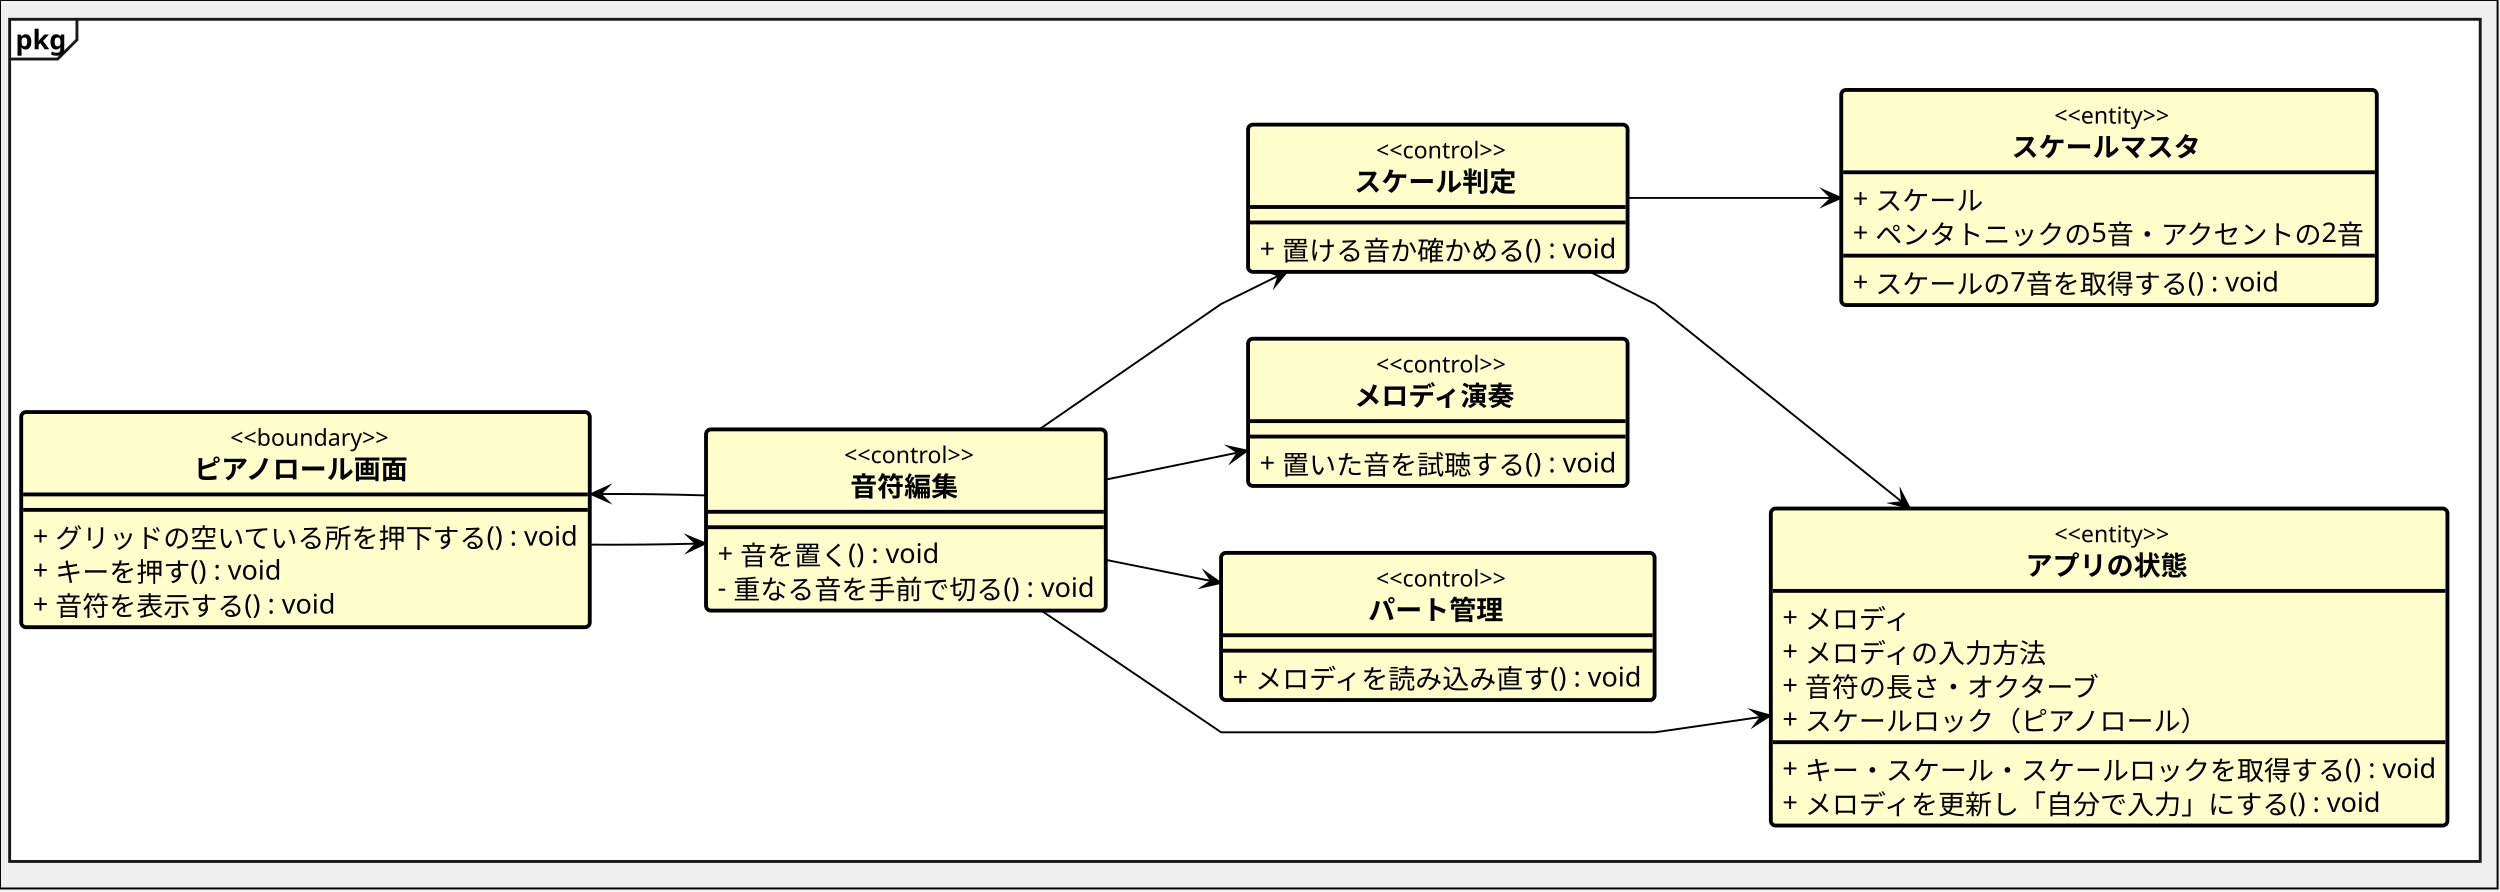
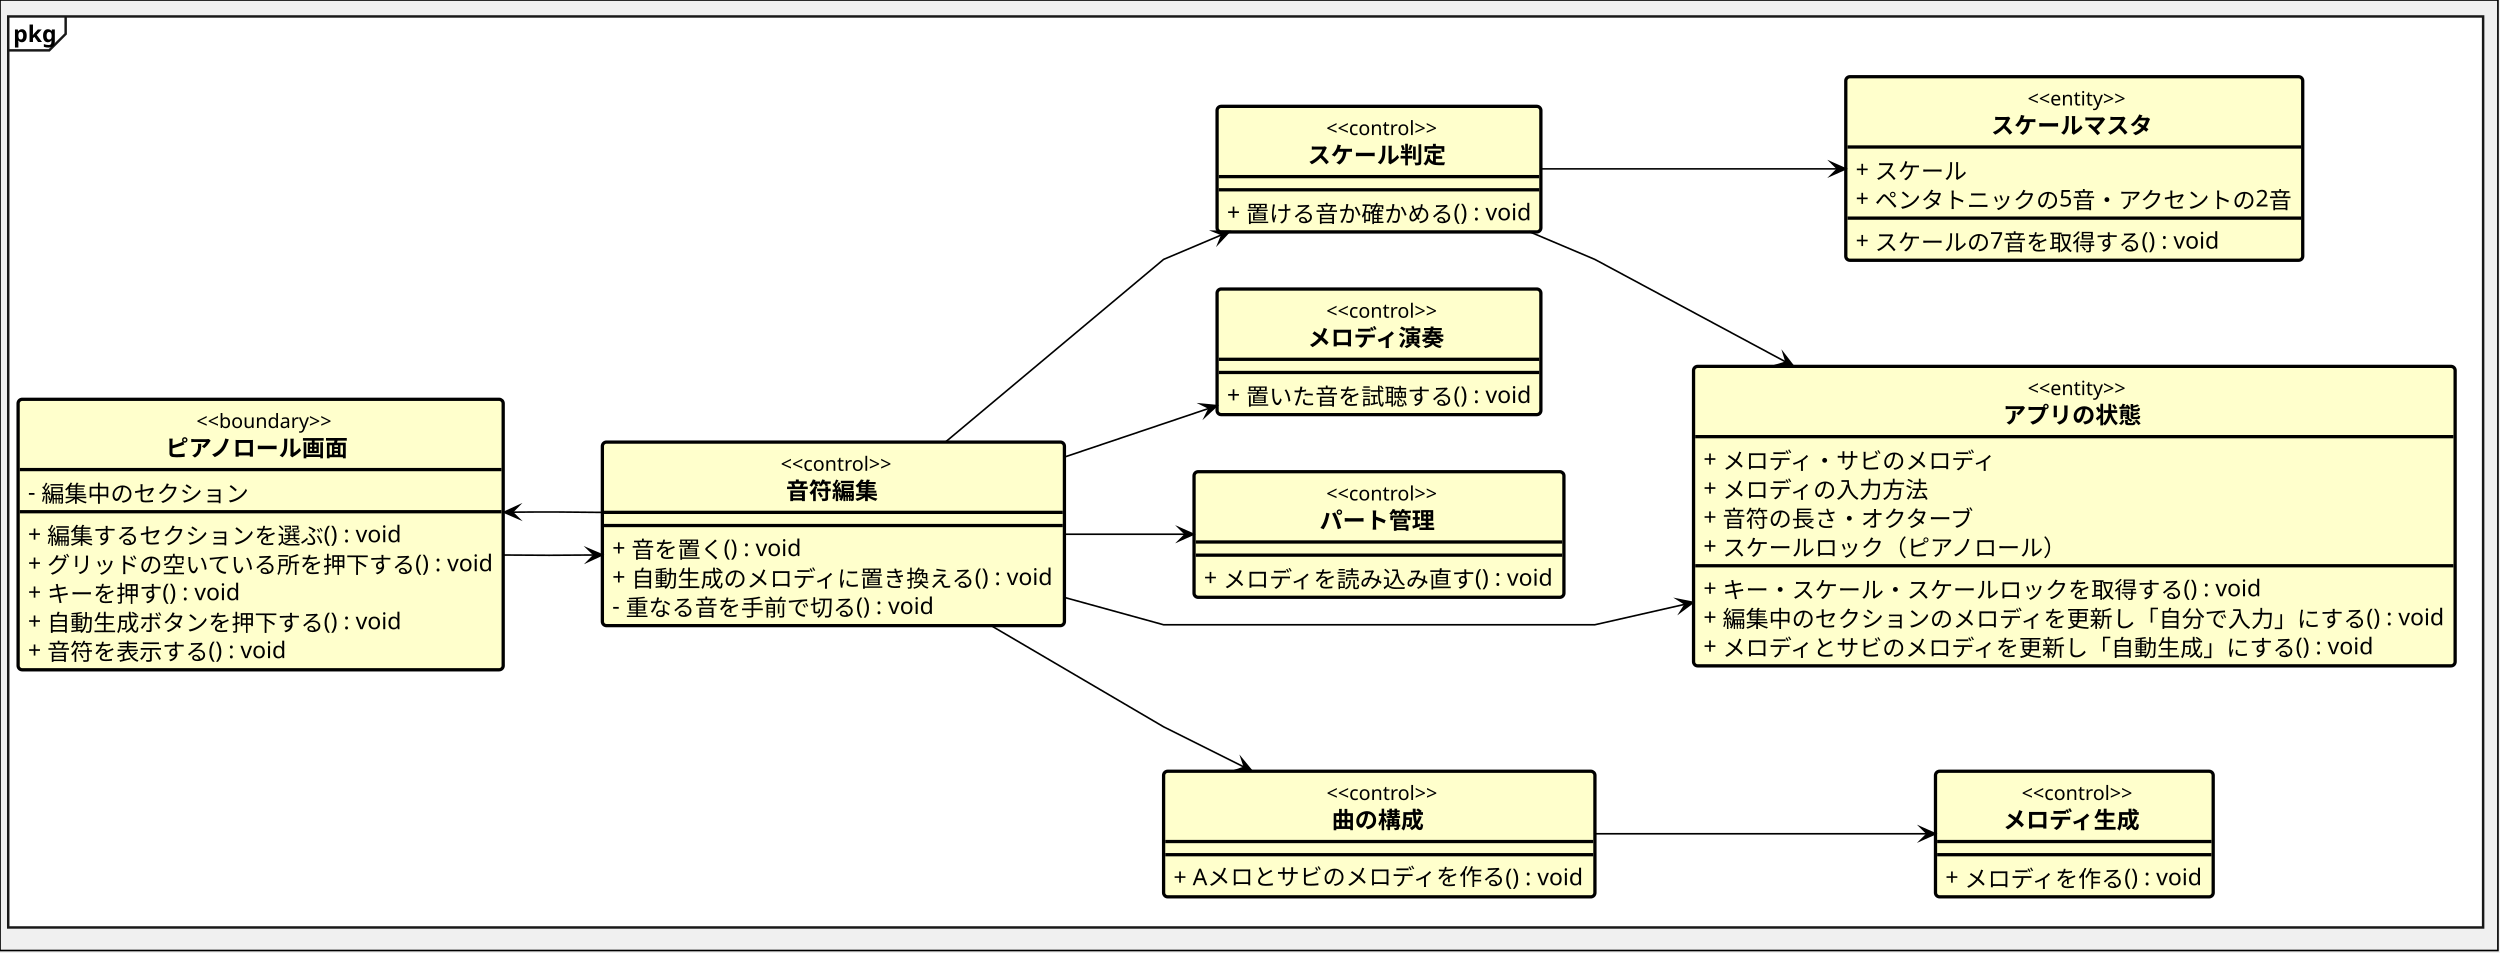
- <svg xmlns="http://www.w3.org/2000/svg" version="1.1" data-diagram-type="CLASS" style="width:1296px;height:462px;background:#FFFFFF;" width="1296px" height="462px" viewBox="0 0 1296 462" zoomAndPan="magnify" preserveAspectRatio="none" contentStyleType="text/css">
+ <svg xmlns="http://www.w3.org/2000/svg" version="1.1" data-diagram-type="CLASS" style="width:1519px;height:579px;background:#FFFFFF;" width="1519px" height="579px" viewBox="0 0 1519 579" zoomAndPan="magnify" preserveAspectRatio="none" contentStyleType="text/css">
  <defs />
  <g font-family="sans-serif" lengthAdjust="spacing">
-     <rect x="0" y="0" width="1294.741" height="460.578" fill="none" style="stroke:#000;stroke-width:1;" />
-     <rect x="5" y="10" width="1280.741" height="436.578" fill="#FFF" style="stroke:#181818;stroke-width:1.5;" />
+     <rect x="0" y="0" width="1517.741" height="577.531" fill="none" style="stroke:#000;stroke-width:1;" />
+     <rect x="5" y="10" width="1503.741" height="553.531" fill="#FFF" style="stroke:#181818;stroke-width:1.5;" />
    <path d="M39.89,10 L39.89,20.609 L29.89,30.609 L5,30.609" style="stroke:#181818;stroke-width:1.5;" fill="none" />
    <text x="8" y="25.533" fill="#000" font-size="14" textLength="24.89" font-weight="700">pkg</text>
    <g class="entity" data-qualified-name="B1" id="ent0001" data-source-line="4">
-       <rect x="11" y="213.609" width="294.741" height="111.531" fill="#FFC" style="stroke:#000;stroke-width:2;" rx="2.5" ry="2.5" />
-       <text x="119.335" y="231.066" fill="#000" font-size="12" textLength="78.07">&lt;&lt;boundary&gt;&gt;</text>
-       <text x="100.621" y="248.236" fill="#000" font-size="14" textLength="115.5" font-weight="700">ピアノロール画面</text>
-       <line x1="12" y1="256.313" x2="304.741" y2="256.313" style="stroke:#000;stroke-width:2;" />
-       <line x1="12" y1="264.313" x2="304.741" y2="264.313" style="stroke:#000;stroke-width:2;" />
-       <text x="17" y="282.846" fill="#000" font-size="14" textLength="282.741">+ グリッドの空いている所を押下する() : void</text>
-       <text x="17" y="300.455" fill="#000" font-size="14" textLength="128.741">+ キーを押す() : void</text>
-       <text x="17" y="318.064" fill="#000" font-size="14" textLength="156.741">+ 音符を表示する() : void</text>
+       <rect x="11" y="242.609" width="294.741" height="164.359" fill="#FFC" style="stroke:#000;stroke-width:2;" rx="2.5" ry="2.5" />
+       <text x="119.335" y="260.066" fill="#000" font-size="12" textLength="78.07">&lt;&lt;boundary&gt;&gt;</text>
+       <text x="100.621" y="277.236" fill="#000" font-size="14" textLength="115.5" font-weight="700">ピアノロール画面</text>
+       <line x1="12" y1="285.313" x2="304.741" y2="285.313" style="stroke:#000;stroke-width:2;" />
+       <text x="17" y="303.846" fill="#000" font-size="14" textLength="134.552">- 編集中のセクション</text>
+       <line x1="12" y1="310.922" x2="304.741" y2="310.922" style="stroke:#000;stroke-width:2;" />
+       <text x="17" y="329.455" fill="#000" font-size="14" textLength="226.741">+ 編集するセクションを選ぶ() : void</text>
+       <text x="17" y="347.064" fill="#000" font-size="14" textLength="282.741">+ グリッドの空いている所を押下する() : void</text>
+       <text x="17" y="364.674" fill="#000" font-size="14" textLength="128.741">+ キーを押す() : void</text>
+       <text x="17" y="382.283" fill="#000" font-size="14" textLength="226.741">+ 自動生成ボタンを押下する() : void</text>
+       <text x="17" y="399.893" fill="#000" font-size="14" textLength="156.741">+ 音符を表示する() : void</text>
    </g>
-     <g class="entity" data-qualified-name="C1" id="ent0002" data-source-line="9">
-       <rect x="366" y="222.609" width="207.228" height="93.922" fill="#FFC" style="stroke:#000;stroke-width:2;" rx="2.5" ry="2.5" />
-       <text x="437.589" y="240.066" fill="#000" font-size="12" textLength="64.049">&lt;&lt;control&gt;&gt;</text>
-       <text x="440.739" y="257.236" fill="#000" font-size="14" textLength="57.75" font-weight="700">音符編集</text>
-       <line x1="367" y1="265.313" x2="572.228" y2="265.313" style="stroke:#000;stroke-width:2;" />
-       <line x1="367" y1="273.313" x2="572.228" y2="273.313" style="stroke:#000;stroke-width:2;" />
-       <text x="372" y="291.846" fill="#000" font-size="14" textLength="114.741">+ 音を置く() : void</text>
-       <text x="372" y="309.455" fill="#000" font-size="14" textLength="195.228">- 重なる音を手前で切る() : void</text>
+     <g class="entity" data-qualified-name="C1" id="ent0002" data-source-line="12">
+       <rect x="366" y="268.609" width="280.741" height="111.531" fill="#FFC" style="stroke:#000;stroke-width:2;" rx="2.5" ry="2.5" />
+       <text x="474.346" y="286.066" fill="#000" font-size="12" textLength="64.049">&lt;&lt;control&gt;&gt;</text>
+       <text x="477.496" y="303.236" fill="#000" font-size="14" textLength="57.75" font-weight="700">音符編集</text>
+       <line x1="367" y1="311.313" x2="645.741" y2="311.313" style="stroke:#000;stroke-width:2;" />
+       <line x1="367" y1="319.313" x2="645.741" y2="319.313" style="stroke:#000;stroke-width:2;" />
+       <text x="372" y="337.846" fill="#000" font-size="14" textLength="114.741">+ 音を置く() : void</text>
+       <text x="372" y="355.455" fill="#000" font-size="14" textLength="268.741">+ 自動生成のメロディに置き換える() : void</text>
+       <text x="372" y="373.064" fill="#000" font-size="14" textLength="195.228">- 重なる音を手前で切る() : void</text>
    </g>
-     <g class="entity" data-qualified-name="C2" id="ent0003" data-source-line="13">
-       <rect x="647" y="64.609" width="196.741" height="76.313" fill="#FFC" style="stroke:#000;stroke-width:2;" rx="2.5" ry="2.5" />
-       <text x="713.346" y="82.066" fill="#000" font-size="12" textLength="64.049">&lt;&lt;control&gt;&gt;</text>
-       <text x="702.058" y="99.236" fill="#000" font-size="14" textLength="86.625" font-weight="700">スケール判定</text>
-       <line x1="648" y1="107.313" x2="842.741" y2="107.313" style="stroke:#000;stroke-width:2;" />
-       <line x1="648" y1="115.313" x2="842.741" y2="115.313" style="stroke:#000;stroke-width:2;" />
-       <text x="653" y="133.846" fill="#000" font-size="14" textLength="184.741">+ 置ける音か確かめる() : void</text>
+     <g class="entity" data-qualified-name="C2" id="ent0003" data-source-line="17">
+       <rect x="739.5" y="64.609" width="196.741" height="76.313" fill="#FFC" style="stroke:#000;stroke-width:2;" rx="2.5" ry="2.5" />
+       <text x="805.846" y="82.066" fill="#000" font-size="12" textLength="64.049">&lt;&lt;control&gt;&gt;</text>
+       <text x="794.558" y="99.236" fill="#000" font-size="14" textLength="86.625" font-weight="700">スケール判定</text>
+       <line x1="740.5" y1="107.313" x2="935.241" y2="107.313" style="stroke:#000;stroke-width:2;" />
+       <line x1="740.5" y1="115.313" x2="935.241" y2="115.313" style="stroke:#000;stroke-width:2;" />
+       <text x="745.5" y="133.846" fill="#000" font-size="14" textLength="184.741">+ 置ける音か確かめる() : void</text>
    </g>
-     <g class="entity" data-qualified-name="C3" id="ent0004" data-source-line="16">
-       <rect x="647" y="175.609" width="196.741" height="76.313" fill="#FFC" style="stroke:#000;stroke-width:2;" rx="2.5" ry="2.5" />
-       <text x="713.346" y="193.066" fill="#000" font-size="12" textLength="64.049">&lt;&lt;control&gt;&gt;</text>
-       <text x="702.058" y="210.236" fill="#000" font-size="14" textLength="86.625" font-weight="700">メロディ演奏</text>
-       <line x1="648" y1="218.313" x2="842.741" y2="218.313" style="stroke:#000;stroke-width:2;" />
-       <line x1="648" y1="226.313" x2="842.741" y2="226.313" style="stroke:#000;stroke-width:2;" />
-       <text x="653" y="244.846" fill="#000" font-size="14" textLength="184.741">+ 置いた音を試聴する() : void</text>
+     <g class="entity" data-qualified-name="C3" id="ent0004" data-source-line="20">
+       <rect x="739.5" y="175.609" width="196.741" height="76.313" fill="#FFC" style="stroke:#000;stroke-width:2;" rx="2.5" ry="2.5" />
+       <text x="805.846" y="193.066" fill="#000" font-size="12" textLength="64.049">&lt;&lt;control&gt;&gt;</text>
+       <text x="794.558" y="210.236" fill="#000" font-size="14" textLength="86.625" font-weight="700">メロディ演奏</text>
+       <line x1="740.5" y1="218.313" x2="935.241" y2="218.313" style="stroke:#000;stroke-width:2;" />
+       <line x1="740.5" y1="226.313" x2="935.241" y2="226.313" style="stroke:#000;stroke-width:2;" />
+       <text x="745.5" y="244.846" fill="#000" font-size="14" textLength="184.741">+ 置いた音を試聴する() : void</text>
    </g>
-     <g class="entity" data-qualified-name="C4" id="ent0005" data-source-line="19">
-       <rect x="633" y="286.609" width="224.741" height="76.313" fill="#FFC" style="stroke:#000;stroke-width:2;" rx="2.5" ry="2.5" />
-       <text x="713.346" y="304.066" fill="#000" font-size="12" textLength="64.049">&lt;&lt;control&gt;&gt;</text>
-       <text x="709.277" y="321.236" fill="#000" font-size="14" textLength="72.188" font-weight="700">パート管理</text>
-       <line x1="634" y1="329.313" x2="856.741" y2="329.313" style="stroke:#000;stroke-width:2;" />
-       <line x1="634" y1="337.313" x2="856.741" y2="337.313" style="stroke:#000;stroke-width:2;" />
-       <text x="639" y="355.846" fill="#000" font-size="14" textLength="212.741">+ メロディを読み込み直す() : void</text>
+     <g class="entity" data-qualified-name="C4" id="ent0005" data-source-line="23">
+       <rect x="725.5" y="286.609" width="224.741" height="76.313" fill="#FFC" style="stroke:#000;stroke-width:2;" rx="2.5" ry="2.5" />
+       <text x="805.846" y="304.066" fill="#000" font-size="12" textLength="64.049">&lt;&lt;control&gt;&gt;</text>
+       <text x="801.777" y="321.236" fill="#000" font-size="14" textLength="72.188" font-weight="700">パート管理</text>
+       <line x1="726.5" y1="329.313" x2="949.241" y2="329.313" style="stroke:#000;stroke-width:2;" />
+       <line x1="726.5" y1="337.313" x2="949.241" y2="337.313" style="stroke:#000;stroke-width:2;" />
+       <text x="731.5" y="355.846" fill="#000" font-size="14" textLength="212.741">+ メロディを読み込み直す() : void</text>
    </g>
-     <g class="entity" data-qualified-name="E1" id="ent0006" data-source-line="22">
-       <rect x="918" y="263.609" width="350.741" height="164.359" fill="#FFC" style="stroke:#000;stroke-width:2;" rx="2.5" ry="2.5" />
-       <text x="1065.014" y="281.066" fill="#000" font-size="12" textLength="56.713">&lt;&lt;entity&gt;&gt;</text>
-       <text x="1050.058" y="298.236" fill="#000" font-size="14" textLength="86.625" font-weight="700">アプリの状態</text>
-       <line x1="919" y1="306.313" x2="1267.741" y2="306.313" style="stroke:#000;stroke-width:2;" />
-       <text x="924" y="324.846" fill="#000" font-size="14" textLength="68.065">+ メロディ</text>
-       <text x="924" y="342.455" fill="#000" font-size="14" textLength="138.065">+ メロディの入力方法</text>
-       <text x="924" y="360.064" fill="#000" font-size="14" textLength="166.065">+ 音符の長さ・オクターブ</text>
-       <text x="924" y="377.674" fill="#000" font-size="14" textLength="222.065">+ スケールロック（ピアノロール）</text>
-       <line x1="919" y1="384.75" x2="1267.741" y2="384.75" style="stroke:#000;stroke-width:2;" />
-       <text x="924" y="403.283" fill="#000" font-size="14" textLength="338.741">+ キー・スケール・スケールロックを取得する() : void</text>
-       <text x="924" y="420.893" fill="#000" font-size="14" textLength="310.741">+ メロディを更新し「自分で入力」にする() : void</text>
+     <g class="entity" data-qualified-name="C5" id="ent0006" data-source-line="26">
+       <rect x="707" y="468.609" width="262.079" height="76.313" fill="#FFC" style="stroke:#000;stroke-width:2;" rx="2.5" ry="2.5" />
+       <text x="806.015" y="486.066" fill="#000" font-size="12" textLength="64.049">&lt;&lt;control&gt;&gt;</text>
+       <text x="809.165" y="503.236" fill="#000" font-size="14" textLength="57.75" font-weight="700">曲の構成</text>
+       <line x1="708" y1="511.313" x2="968.079" y2="511.313" style="stroke:#000;stroke-width:2;" />
+       <line x1="708" y1="519.313" x2="968.079" y2="519.313" style="stroke:#000;stroke-width:2;" />
+       <text x="713" y="537.846" fill="#000" font-size="14" textLength="250.079">+ Aメロとサビのメロディを作る() : void</text>
    </g>
-     <g class="entity" data-qualified-name="E2" id="ent0007" data-source-line="30">
-       <rect x="954.5" y="46.609" width="277.638" height="111.531" fill="#FFC" style="stroke:#000;stroke-width:2;" rx="2.5" ry="2.5" />
-       <text x="1064.962" y="64.066" fill="#000" font-size="12" textLength="56.713">&lt;&lt;entity&gt;&gt;</text>
-       <text x="1042.788" y="81.236" fill="#000" font-size="14" textLength="101.063" font-weight="700">スケールマスタ</text>
-       <line x1="955.5" y1="89.313" x2="1231.138" y2="89.313" style="stroke:#000;stroke-width:2;" />
-       <text x="960.5" y="107.846" fill="#000" font-size="14" textLength="68.065">+ スケール</text>
-       <text x="960.5" y="125.455" fill="#000" font-size="14" textLength="265.638">+ ペンタトニックの5音・アクセントの2音</text>
-       <line x1="955.5" y1="132.531" x2="1231.138" y2="132.531" style="stroke:#000;stroke-width:2;" />
-       <text x="960.5" y="151.064" fill="#000" font-size="14" textLength="220.527">+ スケールの7音を取得する() : void</text>
+     <g class="entity" data-qualified-name="C6" id="ent0007" data-source-line="29">
+       <rect x="1176" y="468.609" width="168.741" height="76.313" fill="#FFC" style="stroke:#000;stroke-width:2;" rx="2.5" ry="2.5" />
+       <text x="1228.346" y="486.066" fill="#000" font-size="12" textLength="64.049">&lt;&lt;control&gt;&gt;</text>
+       <text x="1217.058" y="503.236" fill="#000" font-size="14" textLength="86.625" font-weight="700">メロディ生成</text>
+       <line x1="1177" y1="511.313" x2="1343.741" y2="511.313" style="stroke:#000;stroke-width:2;" />
+       <line x1="1177" y1="519.313" x2="1343.741" y2="519.313" style="stroke:#000;stroke-width:2;" />
+       <text x="1182" y="537.846" fill="#000" font-size="14" textLength="156.741">+ メロディを作る() : void</text>
    </g>
-     <g class="link" data-entity-1="ent0001" data-entity-2="ent0002" id="lnk8" data-source-line="36" data-link-type="dependency">
-       <path d="M306.31,282.349 C326.4,282.419 341.662,282.33 360.732,281.83" style="stroke:#000;stroke-width:1;" fill="none" id="B1-to-C1" codeLine="36" />
-       <polygon points="365.73,281.699,356.628,277.937,360.732,281.83,356.838,285.934,365.73,281.699" fill="#000" style="stroke:#000;stroke-width:1;stroke-linejoin:miter;stroke-miterlimit:10;" />
+     <g class="entity" data-qualified-name="E1" id="ent0008" data-source-line="32">
+       <rect x="1029" y="222.609" width="462.741" height="181.969" fill="#FFC" style="stroke:#000;stroke-width:2;" rx="2.5" ry="2.5" />
+       <text x="1232.014" y="240.066" fill="#000" font-size="12" textLength="56.713">&lt;&lt;entity&gt;&gt;</text>
+       <text x="1217.058" y="257.236" fill="#000" font-size="14" textLength="86.625" font-weight="700">アプリの状態</text>
+       <line x1="1030" y1="265.313" x2="1490.741" y2="265.313" style="stroke:#000;stroke-width:2;" />
+       <text x="1035" y="283.846" fill="#000" font-size="14" textLength="180.065">+ メロディ・サビのメロディ</text>
+       <text x="1035" y="301.455" fill="#000" font-size="14" textLength="138.065">+ メロディの入力方法</text>
+       <text x="1035" y="319.064" fill="#000" font-size="14" textLength="166.065">+ 音符の長さ・オクターブ</text>
+       <text x="1035" y="336.674" fill="#000" font-size="14" textLength="222.065">+ スケールロック（ピアノロール）</text>
+       <line x1="1030" y1="343.75" x2="1490.741" y2="343.75" style="stroke:#000;stroke-width:2;" />
+       <text x="1035" y="362.283" fill="#000" font-size="14" textLength="338.741">+ キー・スケール・スケールロックを取得する() : void</text>
+       <text x="1035" y="379.893" fill="#000" font-size="14" textLength="450.741">+ 編集中のセクションのメロディを更新し「自分で入力」にする() : void</text>
+       <text x="1035" y="397.502" fill="#000" font-size="14" textLength="408.741">+ メロディとサビのメロディを更新し「自動生成」にする() : void</text>
    </g>
-     <g class="link" data-entity-1="ent0002" data-entity-2="ent0001" id="lnk15" data-source-line="43" data-link-type="dependency">
-       <path d="M365.73,256.809 C346.66,256.269 331.4,256.032 311.31,256.102" style="stroke:#000;stroke-width:1;" fill="none" id="C1-to-B1" codeLine="43" />
-       <polygon points="306.31,256.119,315.324,260.088,311.31,256.102,315.296,252.088,306.31,256.119" fill="#000" style="stroke:#000;stroke-width:1;stroke-linejoin:miter;stroke-miterlimit:10;" />
+     <g class="entity" data-qualified-name="E2" id="ent0009" data-source-line="41">
+       <rect x="1121.5" y="46.609" width="277.638" height="111.531" fill="#FFC" style="stroke:#000;stroke-width:2;" rx="2.5" ry="2.5" />
+       <text x="1231.962" y="64.066" fill="#000" font-size="12" textLength="56.713">&lt;&lt;entity&gt;&gt;</text>
+       <text x="1209.788" y="81.236" fill="#000" font-size="14" textLength="101.063" font-weight="700">スケールマスタ</text>
+       <line x1="1122.5" y1="89.313" x2="1398.138" y2="89.313" style="stroke:#000;stroke-width:2;" />
+       <text x="1127.5" y="107.846" fill="#000" font-size="14" textLength="68.065">+ スケール</text>
+       <text x="1127.5" y="125.455" fill="#000" font-size="14" textLength="265.638">+ ペンタトニックの5音・アクセントの2音</text>
+       <line x1="1122.5" y1="132.531" x2="1398.138" y2="132.531" style="stroke:#000;stroke-width:2;" />
+       <text x="1127.5" y="151.064" fill="#000" font-size="14" textLength="220.527">+ スケールの7音を取得する() : void</text>
    </g>
-     <g class="link" data-entity-1="ent0002" data-entity-2="ent0003" id="lnk9" data-source-line="37" data-link-type="dependency">
-       <path d="M538.94,222.439 C583.35,191.829 633,157.609 633,157.609 C633,157.609 643.706,152.332 662.876,142.872" style="stroke:#000;stroke-width:1;" fill="none" id="C1-to-C2" codeLine="37" />
-       <polygon points="667.36,140.659,657.519,141.055,662.876,142.872,661.059,148.229,667.36,140.659" fill="#000" style="stroke:#000;stroke-width:1;stroke-linejoin:miter;stroke-miterlimit:10;" />
+     <g class="link" data-entity-1="ent0001" data-entity-2="ent0002" id="lnk10" data-source-line="47" data-link-type="dependency">
+       <path d="M306.24,337.229 C326.03,337.429 341.3,337.463 360.97,337.213" style="stroke:#000;stroke-width:1;" fill="none" id="B1-to-C1" codeLine="47" />
+       <polygon points="365.97,337.149,356.92,333.264,360.97,337.213,357.022,341.263,365.97,337.149" fill="#000" style="stroke:#000;stroke-width:1;stroke-linejoin:miter;stroke-miterlimit:10;" />
    </g>
-     <g class="link" data-entity-1="ent0003" data-entity-2="ent0006" id="lnk10" data-source-line="38" data-link-type="dependency">
-       <path d="M823.64,140.659 C842.81,150.119 858,157.609 858,157.609 C858,157.609 922.989,209.712 986.089,260.292" style="stroke:#000;stroke-width:1;" fill="none" id="C2-to-E1" codeLine="38" />
-       <polygon points="989.99,263.419,985.469,254.669,986.089,260.292,980.466,260.911,989.99,263.419" fill="#000" style="stroke:#000;stroke-width:1;stroke-linejoin:miter;stroke-miterlimit:10;" />
+     <g class="link" data-entity-1="ent0002" data-entity-2="ent0001" id="lnk19" data-source-line="56" data-link-type="dependency">
+       <path d="M365.97,311.339 C346.3,311.069 331.03,310.986 311.24,311.196" style="stroke:#000;stroke-width:1;" fill="none" id="C1-to-B1" codeLine="56" />
+       <polygon points="306.24,311.249,315.282,315.154,311.24,311.196,315.197,307.154,306.24,311.249" fill="#000" style="stroke:#000;stroke-width:1;stroke-linejoin:miter;stroke-miterlimit:10;" />
    </g>
-     <g class="link" data-entity-1="ent0003" data-entity-2="ent0007" id="lnk11" data-source-line="39" data-link-type="dependency">
-       <path d="M844.26,102.609 C878.43,102.609 912.47,102.609 949.31,102.609" style="stroke:#000;stroke-width:1;" fill="none" id="C2-to-E2" codeLine="39" />
-       <polygon points="954.31,102.609,945.31,98.609,949.31,102.609,945.31,106.609,954.31,102.609" fill="#000" style="stroke:#000;stroke-width:1;stroke-linejoin:miter;stroke-miterlimit:10;" />
+     <g class="link" data-entity-1="ent0002" data-entity-2="ent0003" id="lnk11" data-source-line="48" data-link-type="dependency">
+       <path d="M574.49,268.539 C632.44,220.019 707,157.609 707,157.609 C707,157.609 720.105,152.068 742.465,142.608" style="stroke:#000;stroke-width:1;" fill="none" id="C1-to-C2" codeLine="48" />
+       <polygon points="747.07,140.659,737.223,140.482,742.465,142.608,740.34,147.85,747.07,140.659" fill="#000" style="stroke:#000;stroke-width:1;stroke-linejoin:miter;stroke-miterlimit:10;" />
    </g>
-     <g class="link" data-entity-1="ent0002" data-entity-2="ent0004" id="lnk12" data-source-line="40" data-link-type="dependency">
-       <path d="M573.31,248.599 C597.3,243.689 617.891,239.491 641.661,234.631" style="stroke:#000;stroke-width:1;" fill="none" id="C1-to-C3" codeLine="40" />
-       <polygon points="646.56,233.629,636.941,231.513,641.661,234.631,638.544,239.351,646.56,233.629" fill="#000" style="stroke:#000;stroke-width:1;stroke-linejoin:miter;stroke-miterlimit:10;" />
+     <g class="link" data-entity-1="ent0003" data-entity-2="ent0008" id="lnk12" data-source-line="49" data-link-type="dependency">
+       <path d="M928.93,140.659 C951.29,150.119 969,157.609 969,157.609 C969,157.609 1021.695,185.904 1085.265,220.044" style="stroke:#000;stroke-width:1;" fill="none" id="C2-to-E1" codeLine="49" />
+       <polygon points="1089.67,222.409,1083.634,214.627,1085.265,220.044,1079.849,221.675,1089.67,222.409" fill="#000" style="stroke:#000;stroke-width:1;stroke-linejoin:miter;stroke-miterlimit:10;" />
    </g>
-     <g class="link" data-entity-1="ent0002" data-entity-2="ent0006" id="lnk13" data-source-line="41" data-link-type="dependency">
-       <path d="M540.36,316.899 C584.4,346.709 633,379.609 633,379.609 C633,379.609 858,379.609 858,379.609 C858,379.609 878.602,376.628 912.832,371.658" style="stroke:#000;stroke-width:1;" fill="none" id="C1-to-E1" codeLine="41" />
-       <polygon points="917.78,370.939,908.299,368.274,912.832,371.658,909.448,376.191,917.78,370.939" fill="#000" style="stroke:#000;stroke-width:1;stroke-linejoin:miter;stroke-miterlimit:10;" />
+     <g class="link" data-entity-1="ent0003" data-entity-2="ent0009" id="lnk13" data-source-line="50" data-link-type="dependency">
+       <path d="M936.53,102.609 C991.48,102.609 1056.02,102.609 1116.49,102.609" style="stroke:#000;stroke-width:1;" fill="none" id="C2-to-E2" codeLine="50" />
+       <polygon points="1121.49,102.609,1112.49,98.609,1116.49,102.609,1112.49,106.609,1121.49,102.609" fill="#000" style="stroke:#000;stroke-width:1;stroke-linejoin:miter;stroke-miterlimit:10;" />
    </g>
-     <g class="link" data-entity-1="ent0002" data-entity-2="ent0005" id="lnk14" data-source-line="42" data-link-type="dependency">
-       <path d="M573.31,290.249 C592.74,294.149 608.258,297.266 627.958,301.216" style="stroke:#000;stroke-width:1;" fill="none" id="C1-to-C4" codeLine="42" />
-       <polygon points="632.86,302.199,624.822,296.508,627.958,301.216,623.249,304.352,632.86,302.199" fill="#000" style="stroke:#000;stroke-width:1;stroke-linejoin:miter;stroke-miterlimit:10;" />
+     <g class="link" data-entity-1="ent0002" data-entity-2="ent0004" id="lnk14" data-source-line="51" data-link-type="dependency">
+       <path d="M647.24,277.539 C678.28,267.079 705.801,257.805 734.731,248.065" style="stroke:#000;stroke-width:1;" fill="none" id="C1-to-C3" codeLine="51" />
+       <polygon points="739.47,246.469,729.664,245.55,734.731,248.065,732.217,253.132,739.47,246.469" fill="#000" style="stroke:#000;stroke-width:1;stroke-linejoin:miter;stroke-miterlimit:10;" />
+     </g>
+     <g class="link" data-entity-1="ent0002" data-entity-2="ent0008" id="lnk15" data-source-line="52" data-link-type="dependency">
+       <path d="M647.14,363.109 C680.67,372.349 707,379.609 707,379.609 C707,379.609 969,379.609 969,379.609 C969,379.609 988.894,375.087 1023.964,367.117" style="stroke:#000;stroke-width:1;" fill="none" id="C1-to-E1" codeLine="52" />
+       <polygon points="1028.84,366.009,1019.177,364.103,1023.964,367.117,1020.95,371.904,1028.84,366.009" fill="#000" style="stroke:#000;stroke-width:1;stroke-linejoin:miter;stroke-miterlimit:10;" />
+     </g>
+     <g class="link" data-entity-1="ent0002" data-entity-2="ent0005" id="lnk16" data-source-line="53" data-link-type="dependency">
+       <path d="M647.24,324.609 C673.28,324.609 695.19,324.609 720.25,324.609" style="stroke:#000;stroke-width:1;" fill="none" id="C1-to-C4" codeLine="53" />
+       <polygon points="725.25,324.609,716.25,320.609,720.25,324.609,716.25,328.609,725.25,324.609" fill="#000" style="stroke:#000;stroke-width:1;stroke-linejoin:miter;stroke-miterlimit:10;" />
+     </g>
+     <g class="link" data-entity-1="ent0002" data-entity-2="ent0006" id="lnk17" data-source-line="54" data-link-type="dependency">
+       <path d="M603.16,380.709 C654.36,410.739 707,441.609 707,441.609 C707,441.609 727.858,452.033 756.158,466.183" style="stroke:#000;stroke-width:1;" fill="none" id="C1-to-C5" codeLine="54" />
+       <polygon points="760.63,468.419,754.369,460.817,756.158,466.183,750.791,467.972,760.63,468.419" fill="#000" style="stroke:#000;stroke-width:1;stroke-linejoin:miter;stroke-miterlimit:10;" />
+     </g>
+     <g class="link" data-entity-1="ent0006" data-entity-2="ent0007" id="lnk18" data-source-line="55" data-link-type="dependency">
+       <path d="M969.17,506.609 C1036.59,506.609 1111.92,506.609 1170.97,506.609" style="stroke:#000;stroke-width:1;" fill="none" id="C5-to-C6" codeLine="55" />
+       <polygon points="1175.97,506.609,1166.97,502.609,1170.97,506.609,1166.97,510.609,1175.97,506.609" fill="#000" style="stroke:#000;stroke-width:1;stroke-linejoin:miter;stroke-miterlimit:10;" />
    </g>
  </g>
</svg>
